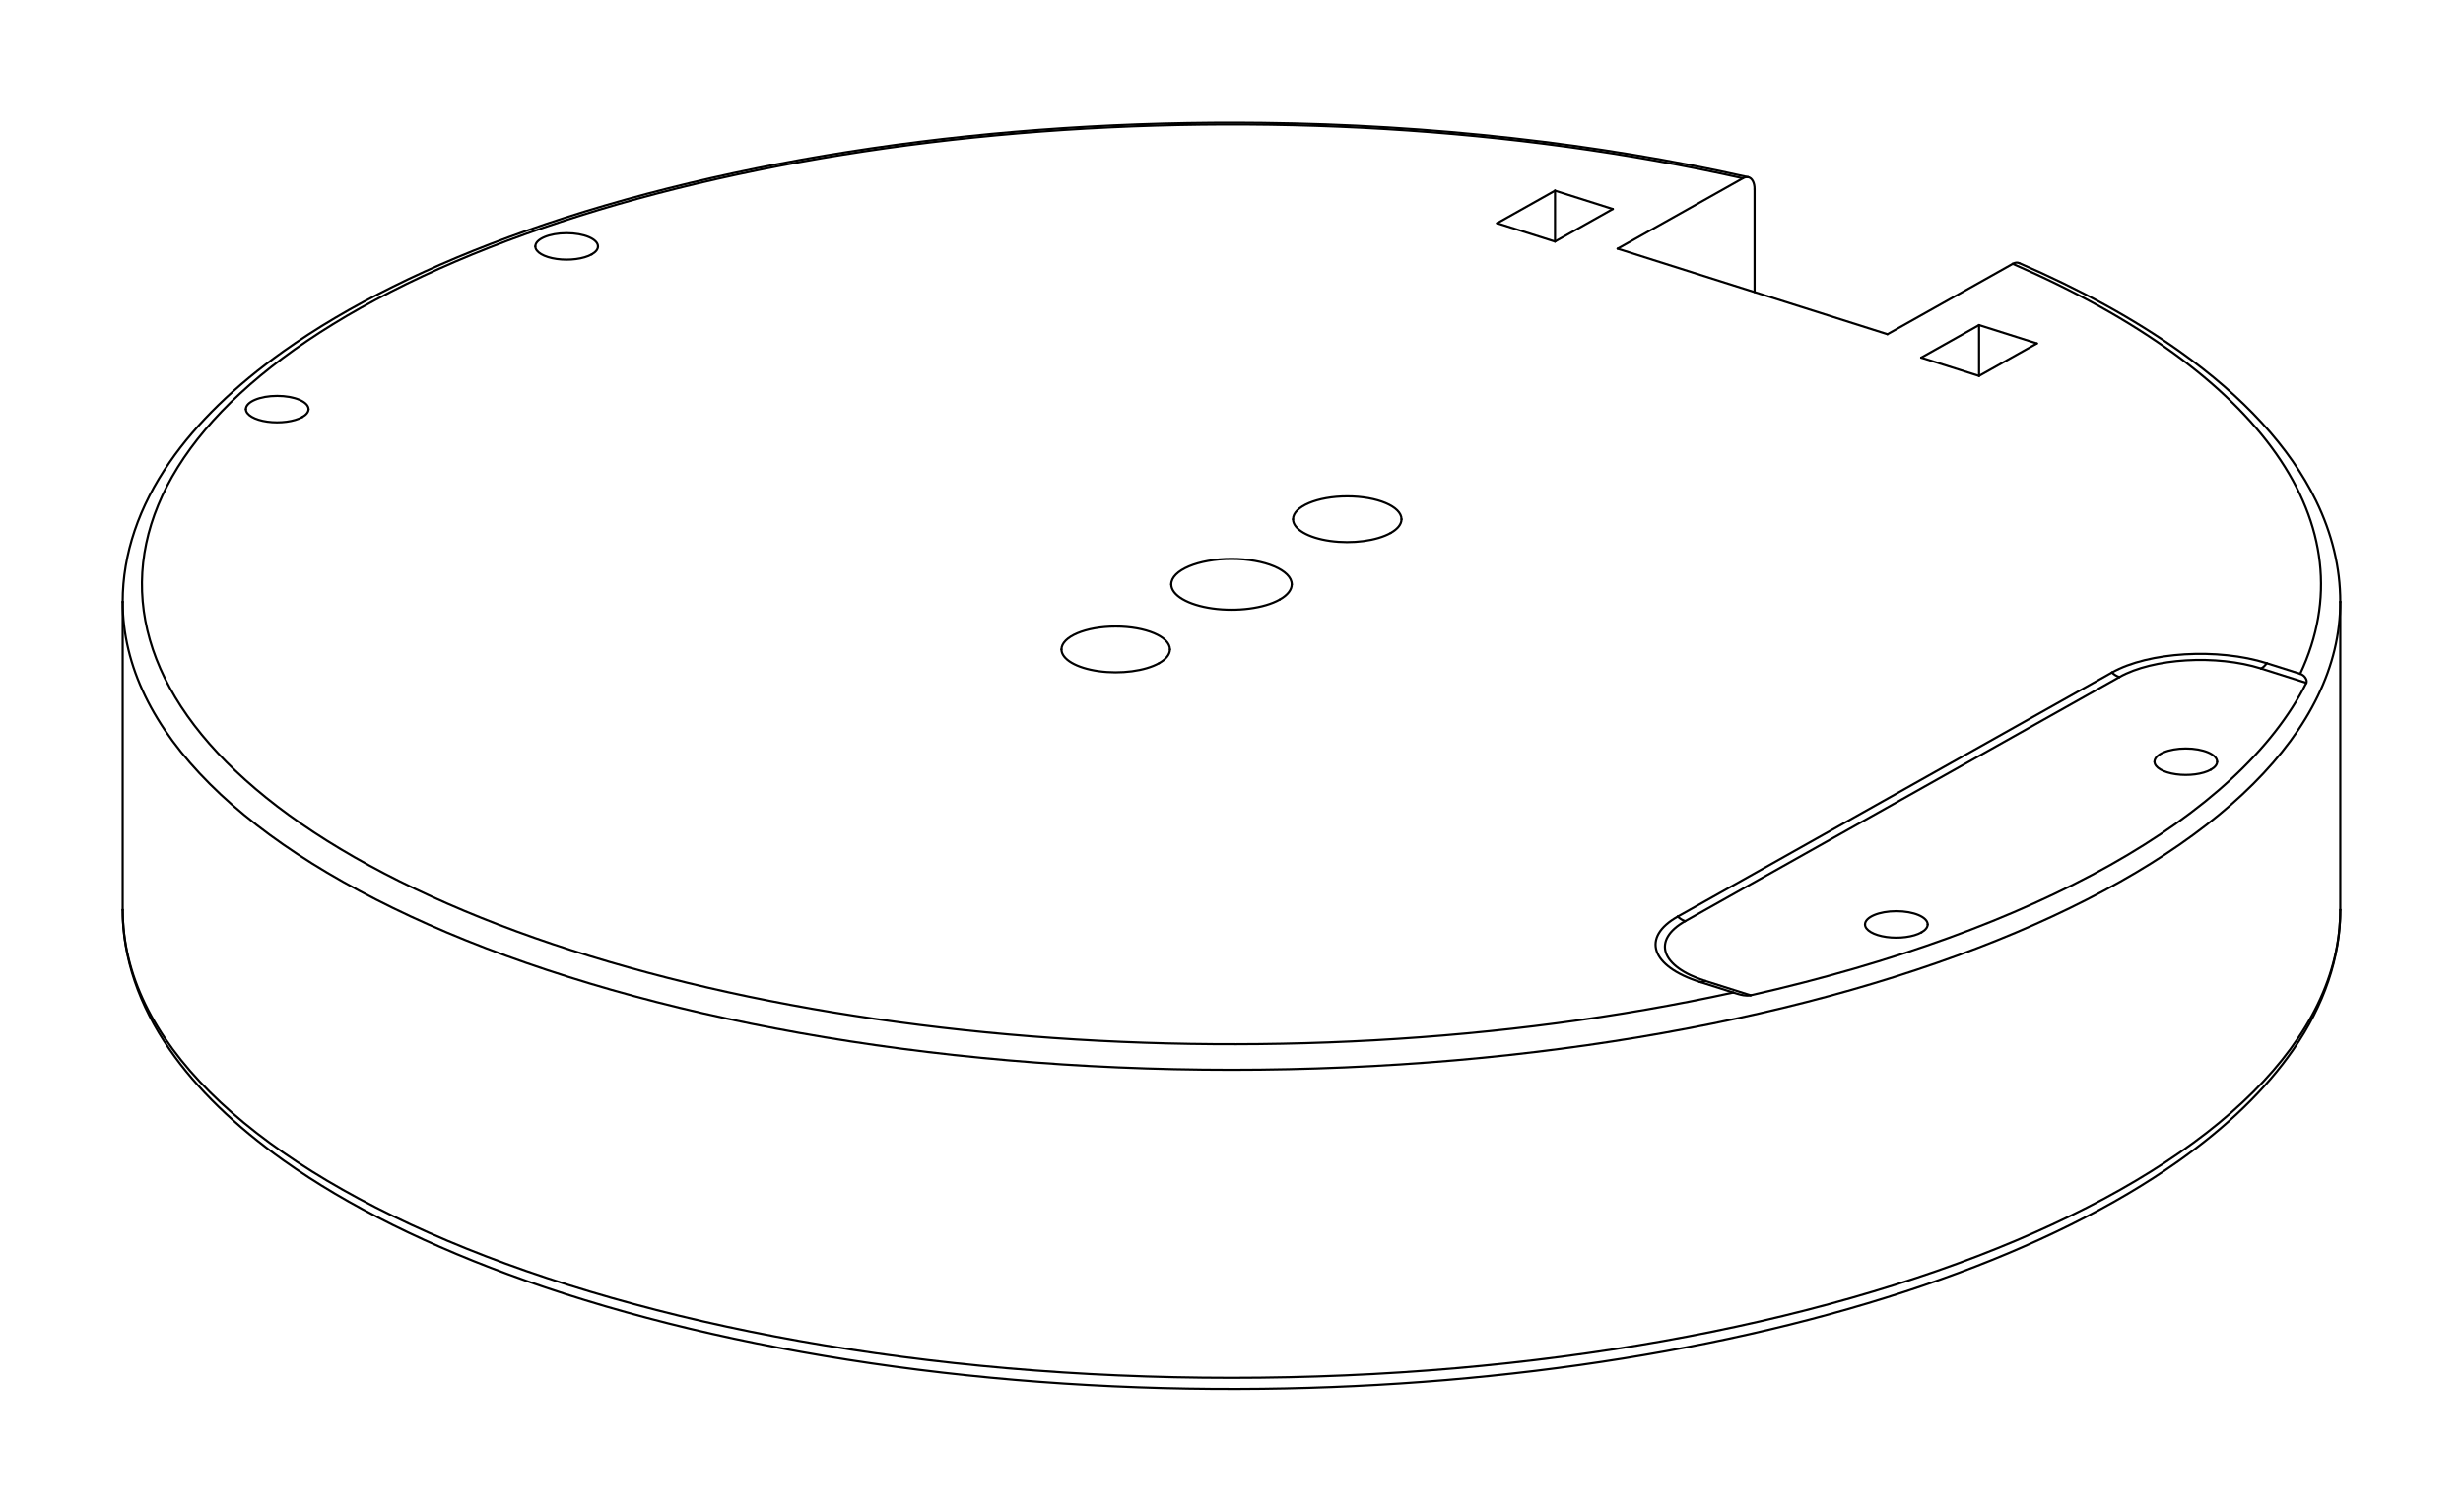
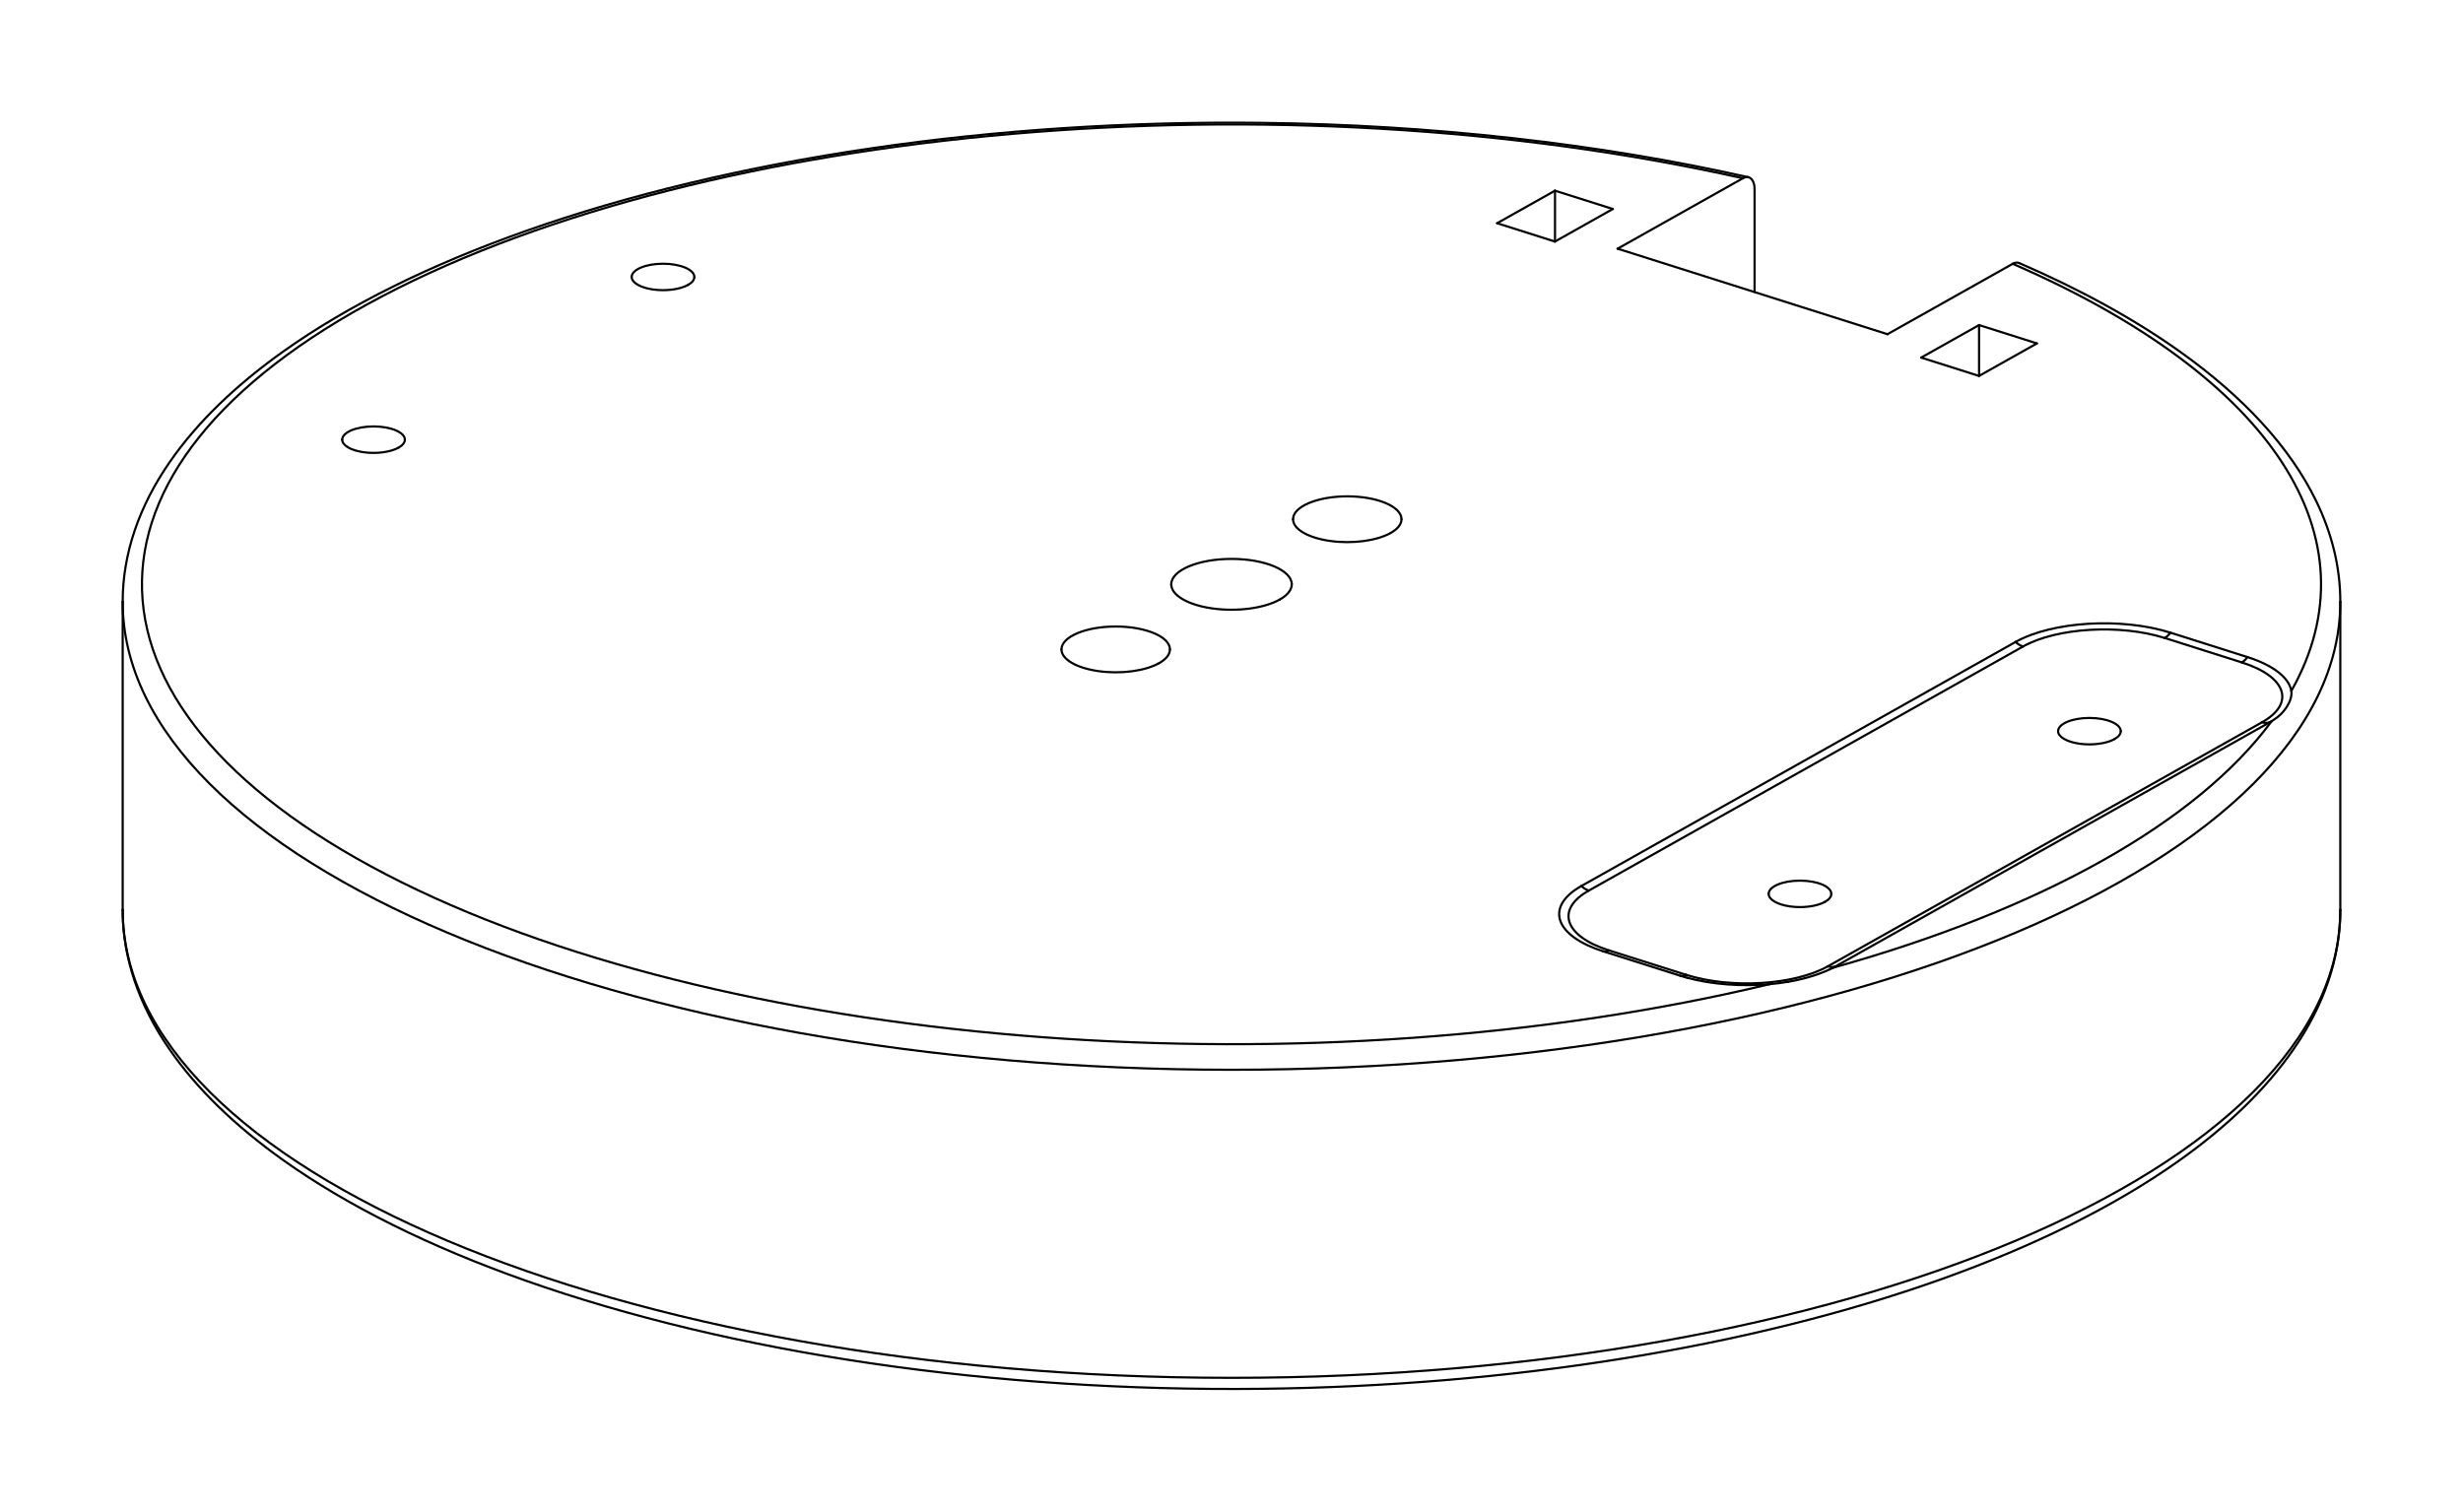
<svg xmlns="http://www.w3.org/2000/svg" width="102.18mm" height="62.724mm" viewBox="-50.929 -31.679 102.18 62.724" version="1.1">
  <g transform="scale(1,-1)" stroke-linecap="round">
    <g fill="none" stroke="rgb(0,0,0)" stroke-width="0.09" id="visible">
      <path d="M -45.839,-6.074 A 46.0,19.418 0.0 0,1 46.161,-6.074" />
      <path d="M 46.161,6.708 A 46.0,19.418 180.0 1,0 -45.839,6.708" />
      <line x1="21.861" y1="23.83" x2="21.861" y2="19.559" />
      <path d="M 32.84,20.763 Q 32.717,20.815 32.571,20.733" />
      <line x1="27.374" y1="17.812" x2="32.571" y2="20.733" />
      <path d="M 21.861,23.83 C 21.863,24.095 21.759,24.293 21.602,24.326" />
      <path d="M 21.602,24.326 Q 21.495,24.349 21.375,24.282" />
-       <path d="M 20.975,-9.504 A 45.2,19.081 -180.0 1,0 21.375,24.282" />
-       <path d="M 21.697,-9.619 C 21.605,-9.639 21.501,-9.634 21.403,-9.618 C 21.244,-9.591 21.091,-9.54 20.975,-9.504" />
-       <path d="M 21.697,-9.619 A 45.587,19.244 0.0 0,1 44.753,3.344" />
-       <path d="M 44.497,3.721 C 44.612,3.684 44.701,3.597 44.742,3.505 C 44.768,3.447 44.775,3.387 44.753,3.344" />
-       <path d="M 32.571,20.733 A 45.2,19.081 -180.0 0,0 44.497,3.721" />
+       <path d="M 22.489,-9.157 A 45.2,19.081 -180.0 1,0 21.375,24.282" />
+       <path d="M 25.117,-8.475 C 24.915,-8.582 24.659,-8.688 24.388,-8.778 C 24.033,-8.897 23.645,-8.993 23.243,-9.061" />
+       <path d="M 23.243,-9.061 Q 22.87,-9.124 22.489,-9.157" />
+       <path d="M 43.313,1.754 A 45.2,19.081 -180.0 0,0 25.117,-8.475" />
+       <path d="M 44.13,3.01 C 44.162,2.795 44.071,2.549 43.933,2.336 C 43.791,2.119 43.597,1.926 43.313,1.754" />
+       <path d="M 32.571,20.733 A 45.2,19.081 -180.0 0,0 44.13,3.01" />
      <line x1="16.179" y1="21.36" x2="21.375" y2="24.282" />
      <line x1="27.374" y1="17.812" x2="16.179" y2="21.36" />
-       <line x1="43.109" y1="4.16" x2="44.497" y2="3.721" />
-       <line x1="20.975" y1="-9.504" x2="19.588" y2="-9.064" />
-       <path d="M 36.686,3.775 A 4.587,1.936 180.0 0,0 43.109,4.16" />
-       <path d="M 19.588,-9.064 A 4.587,1.936 180.0 0,0 18.673,-6.353" />
-       <line x1="18.673" y1="-6.353" x2="36.686" y2="3.775" />
-       <path d="M -38.39,14.374 A 1.3,0.549 0.0 0,1 -38.13,14.703" />
-       <path d="M -38.13,14.703 A 1.3,0.549 0.0 0,1 -40.73,14.703" />
-       <path d="M -40.73,14.703 A 1.3,0.549 0.0 0,1 -38.39,14.374" />
-       <path d="M -26.382,21.125 A 1.3,0.549 0.0 0,1 -26.121,21.455" />
-       <path d="M -26.121,21.455 A 1.3,0.549 0.0 0,1 -28.721,21.455" />
-       <path d="M -28.721,21.455 A 1.3,0.549 0.0 0,1 -26.382,21.125" />
+       <path d="M 42.309,4.414 A 4.587,1.936 180.0 0,0 44.13,3.01" />
+       <path d="M 22.489,-9.157 A 4.587,1.936 180.0 0,0 19.065,-8.892" />
+       <path d="M 19.065,-8.892 A 4.587,1.936 180.0 0,0 18.788,-8.811" />
+       <line x1="39.111" y1="5.428" x2="42.309" y2="4.414" />
+       <line x1="18.788" y1="-8.811" x2="15.589" y2="-7.797" />
+       <path d="M 32.688,5.042 A 4.587,1.936 180.0 0,0 39.111,5.428" />
+       <path d="M 15.589,-7.797 A 4.587,1.936 180.0 0,0 14.675,-5.085" />
+       <line x1="14.675" y1="-5.085" x2="32.688" y2="5.042" />
+       <path d="M -34.392,13.106 A 1.3,0.549 0.0 0,1 -34.132,13.436" />
+       <path d="M -34.132,13.436 A 1.3,0.549 0.0 0,1 -36.732,13.436" />
+       <path d="M -36.732,13.436 A 1.3,0.549 0.0 0,1 -34.392,13.106" />
+       <path d="M -22.383,19.858 A 1.3,0.549 0.0 0,1 -22.123,20.187" />
+       <path d="M -22.123,20.187 A 1.3,0.549 0.0 0,1 -24.723,20.187" />
+       <path d="M -24.723,20.187 A 1.3,0.549 0.0 0,1 -22.383,19.858" />
      <path d="M -2.843,4.162 A 2.25,0.95 0.0 0,1 -2.393,4.733" />
      <path d="M -2.393,4.733 A 2.25,0.95 0.0 0,1 -6.893,4.733" />
      <path d="M -6.893,4.733 A 2.25,0.95 0.0 0,1 -2.843,4.162" />
      <path d="M 2.16,6.8 A 2.5,1.055 0.0 0,1 2.661,7.433" />
      <path d="M 2.661,7.433 A 2.5,1.055 0.0 0,1 -2.339,7.433" />
      <path d="M -2.339,7.433 A 2.5,1.055 0.0 0,1 2.16,6.8" />
      <path d="M 6.764,9.564 A 2.25,0.95 0.0 0,1 7.214,10.134" />
      <path d="M 7.214,10.134 A 2.25,0.95 0.0 0,1 2.714,10.134" />
      <path d="M 2.714,10.134 A 2.25,0.95 0.0 0,1 6.764,9.564" />
      <line x1="13.579" y1="21.656" x2="11.18" y2="22.417" />
      <line x1="13.579" y1="21.656" x2="15.981" y2="23.007" />
      <line x1="11.18" y1="22.417" x2="13.582" y2="23.767" />
      <line x1="15.981" y1="23.007" x2="13.582" y2="23.767" />
      <line x1="31.172" y1="16.08" x2="28.773" y2="16.841" />
      <line x1="31.172" y1="16.08" x2="33.574" y2="17.43" />
      <line x1="28.773" y1="16.841" x2="31.174" y2="18.191" />
      <line x1="33.574" y1="17.43" x2="31.174" y2="18.191" />
-       <path d="M 28.783,-7.008 A 1.3,0.549 0.0 0,1 29.043,-6.679" />
-       <path d="M 29.043,-6.679 A 1.3,0.549 0.0 0,1 26.443,-6.679" />
-       <path d="M 26.443,-6.679 A 1.3,0.549 0.0 0,1 28.783,-7.008" />
-       <path d="M 40.791,-0.257 A 1.3,0.549 0.0 0,1 41.052,0.073" />
-       <path d="M 41.052,0.073 A 1.3,0.549 0.0 0,1 38.452,0.073" />
-       <path d="M 38.452,0.073 A 1.3,0.549 0.0 0,1 40.791,-0.257" />
+       <path d="M 25.211,-8.425 A 4.587,1.936 180.0 0,0 25.117,-8.475" />
+       <line x1="43.223" y1="1.703" x2="25.211" y2="-8.425" />
+       <path d="M 43.313,1.754 A 4.587,1.936 180.0 0,0 43.223,1.703" />
+       <path d="M 24.784,-5.741 A 1.3,0.549 0.0 0,1 25.045,-5.411" />
+       <path d="M 25.045,-5.411 A 1.3,0.549 0.0 0,1 22.445,-5.411" />
+       <path d="M 22.445,-5.411 A 1.3,0.549 0.0 0,1 24.784,-5.741" />
+       <path d="M 36.793,1.011 A 1.3,0.549 0.0 0,1 37.053,1.34" />
+       <path d="M 37.053,1.34 A 1.3,0.549 0.0 0,1 34.453,1.34" />
+       <path d="M 34.453,1.34 A 1.3,0.549 0.0 0,1 36.793,1.011" />
      <line x1="13.582" y1="21.658" x2="13.582" y2="23.767" />
      <line x1="31.174" y1="16.082" x2="31.174" y2="18.191" />
-       <path d="M 19.588,-9.064 A 0.8,0.435 -107.586 0,1 19.82,-9.024" />
-       <line x1="21.697" y1="-9.619" x2="19.82" y2="-9.024" />
-       <line x1="18.983" y1="-6.542" x2="36.996" y2="3.586" />
-       <path d="M 19.82,-9.024 A 4.2,1.773 180.0 0,0 18.983,-6.542" />
-       <path d="M 36.996,3.586 A 4.2,1.773 180.0 0,0 42.877,3.939" />
-       <line x1="42.877" y1="3.939" x2="44.753" y2="3.344" />
-       <path d="M 43.109,4.16 A 0.8,0.435 72.414 0,0 42.877,3.939" />
-       <path d="M 36.686,3.775 A 0.8,0.58 119.346 0,1 36.996,3.586" />
-       <path d="M 18.673,-6.353 A 0.8,0.58 119.346 0,1 18.983,-6.542" />
+       <path d="M 25.211,-8.425 A 0.8,0.58 -60.654 0,0 24.901,-8.417" />
+       <path d="M 24.901,-8.417 A 4.2,1.773 180.0 0,0 19.02,-8.77" />
+       <path d="M 18.788,-8.811 A 0.8,0.435 -107.586 0,1 19.02,-8.77" />
+       <path d="M 42.309,4.414 A 0.8,0.435 72.414 0,0 42.077,4.192" />
+       <path d="M 42.077,4.192 A 4.2,1.773 180.0 0,0 42.914,1.71" />
+       <path d="M 43.223,1.703 A 0.8,0.58 -60.654 0,0 42.914,1.71" />
+       <line x1="38.878" y1="5.206" x2="42.077" y2="4.192" />
+       <path d="M 39.111,5.428 A 0.8,0.435 72.414 0,0 38.878,5.206" />
+       <path d="M 15.589,-7.797 A 0.8,0.435 -107.586 0,1 15.822,-7.757" />
+       <line x1="19.02" y1="-8.77" x2="15.822" y2="-7.757" />
+       <path d="M 32.688,5.042 A 0.8,0.58 119.346 0,1 32.998,4.853" />
+       <path d="M 32.998,4.853 A 4.2,1.773 180.0 0,0 38.878,5.206" />
+       <path d="M 15.822,-7.757 A 4.2,1.773 180.0 0,0 14.985,-5.274" />
+       <path d="M 14.675,-5.085 A 0.8,0.58 119.346 0,1 14.985,-5.274" />
+       <line x1="14.985" y1="-5.274" x2="32.998" y2="4.853" />
+       <line x1="42.914" y1="1.71" x2="24.901" y2="-8.417" />
      <line x1="46.161" y1="-6.074" x2="46.161" y2="6.708" />
      <line x1="-45.839" y1="-6.074" x2="-45.839" y2="6.708" />
      <path d="M -45.839,-6.074 C -45.841,-8.059 -45.164,-10.031 -43.887,-11.874 C -42.761,-13.504 -41.17,-15.043 -39.173,-16.464 C -36.496,-18.369 -33.082,-20.06 -29.11,-21.463 C -24.872,-22.96 -19.998,-24.126 -14.796,-24.889 C -9.595,-25.653 -4.067,-26.013 1.433,-25.947 C 6.541,-25.888 11.624,-25.461 16.401,-24.691 C 21.18,-23.922 25.652,-22.81 29.574,-21.412 C 33.464,-20.027 36.813,-18.364 39.45,-16.496 C 41.471,-15.064 43.078,-13.512 44.213,-11.868 C 45.488,-10.027 46.163,-8.057 46.161,-6.074" />
      <path d="M 46.161,6.708 C 46.162,8.126 45.818,9.54 45.154,10.902 C 44.069,13.129 42.138,15.218 39.494,17.098 C 37.618,18.433 35.38,19.664 32.84,20.763" />
      <path d="M -45.839,6.708 C -45.841,8.693 -45.164,10.665 -43.887,12.508 C -42.761,14.138 -41.17,15.677 -39.173,17.098 C -36.496,19.003 -33.082,20.694 -29.11,22.097 C -24.872,23.595 -19.998,24.76 -14.796,25.523 C -9.595,26.287 -4.067,26.647 1.433,26.581 C 8.445,26.501 15.404,25.723 21.602,24.326" />
    </g>
  </g>
</svg>
